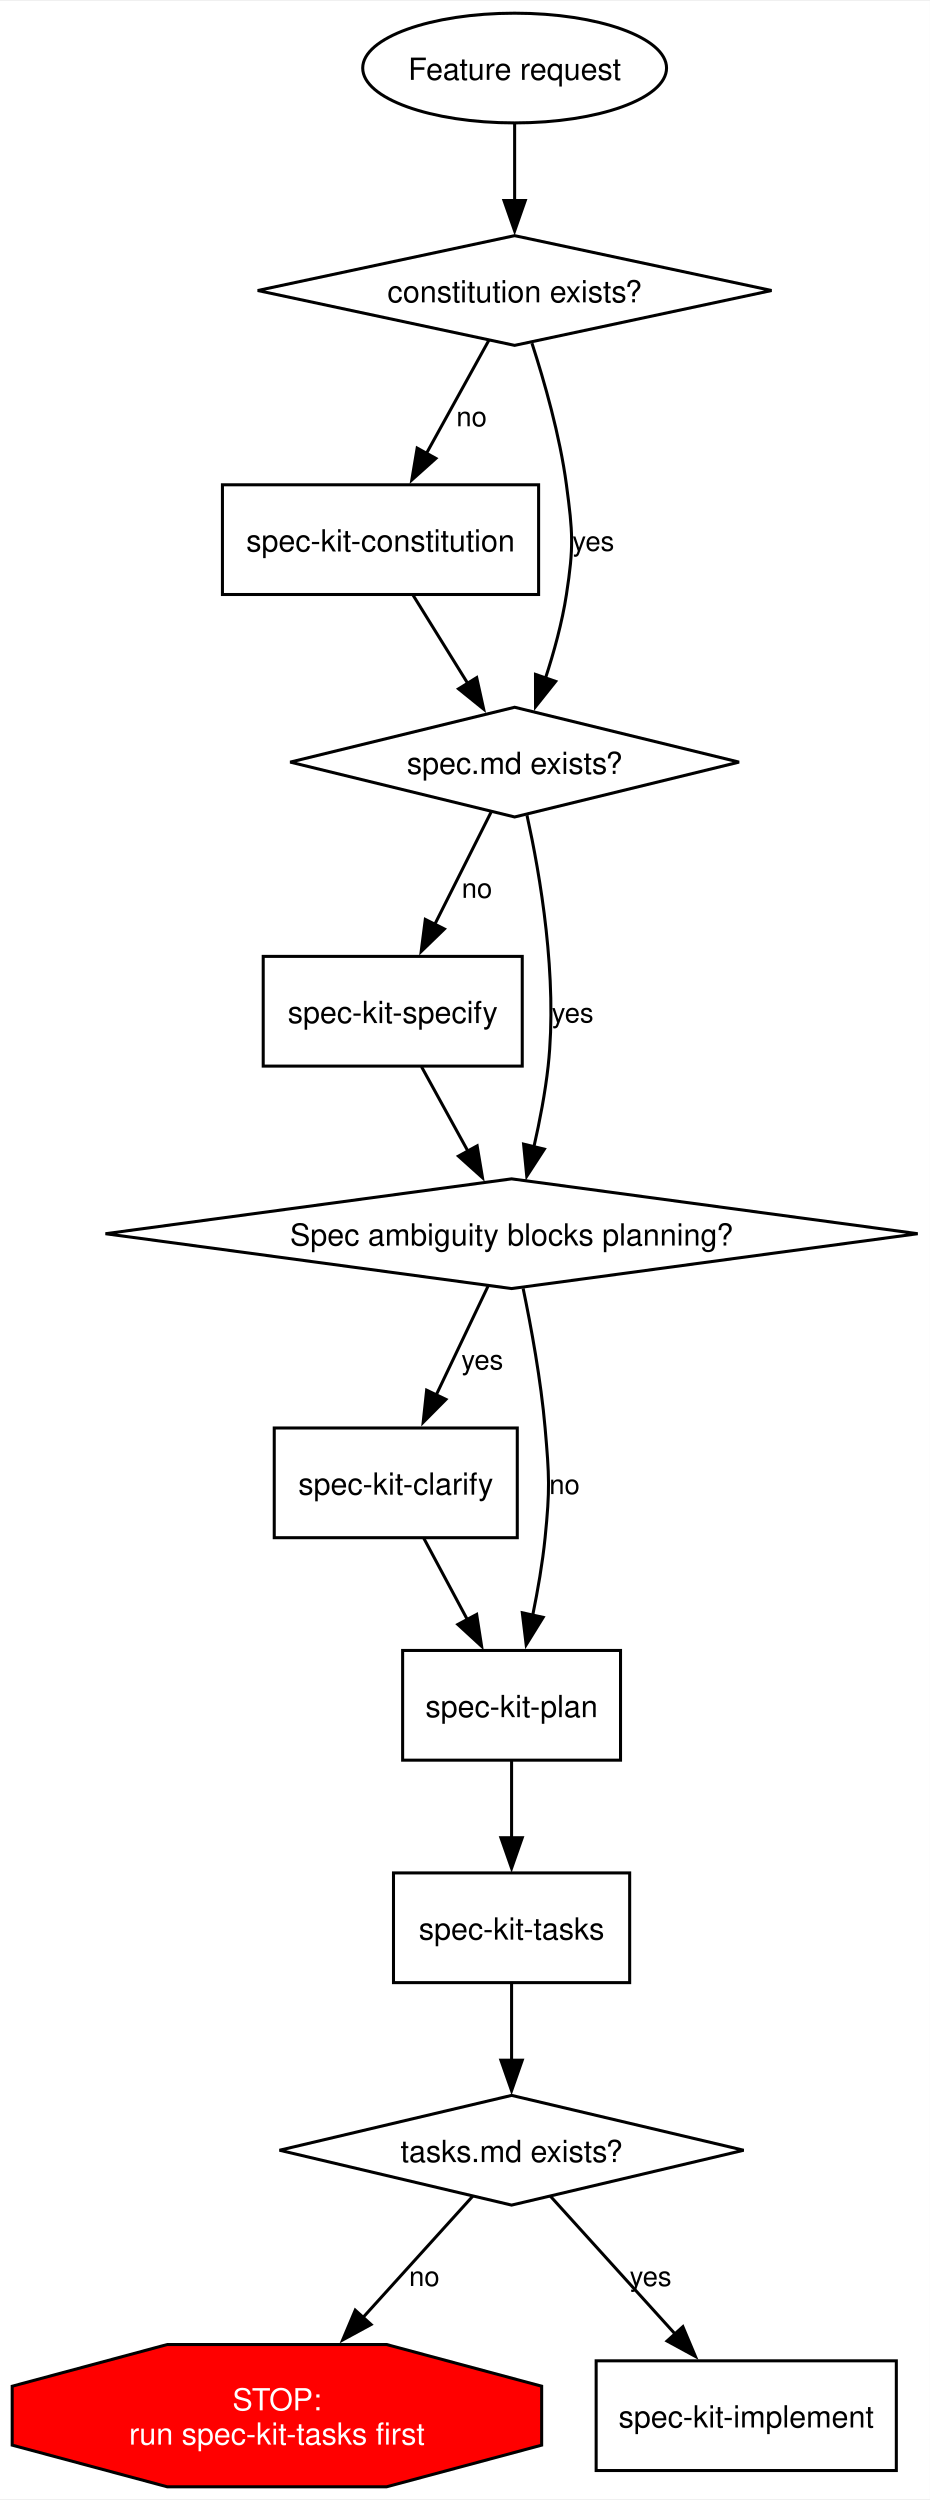
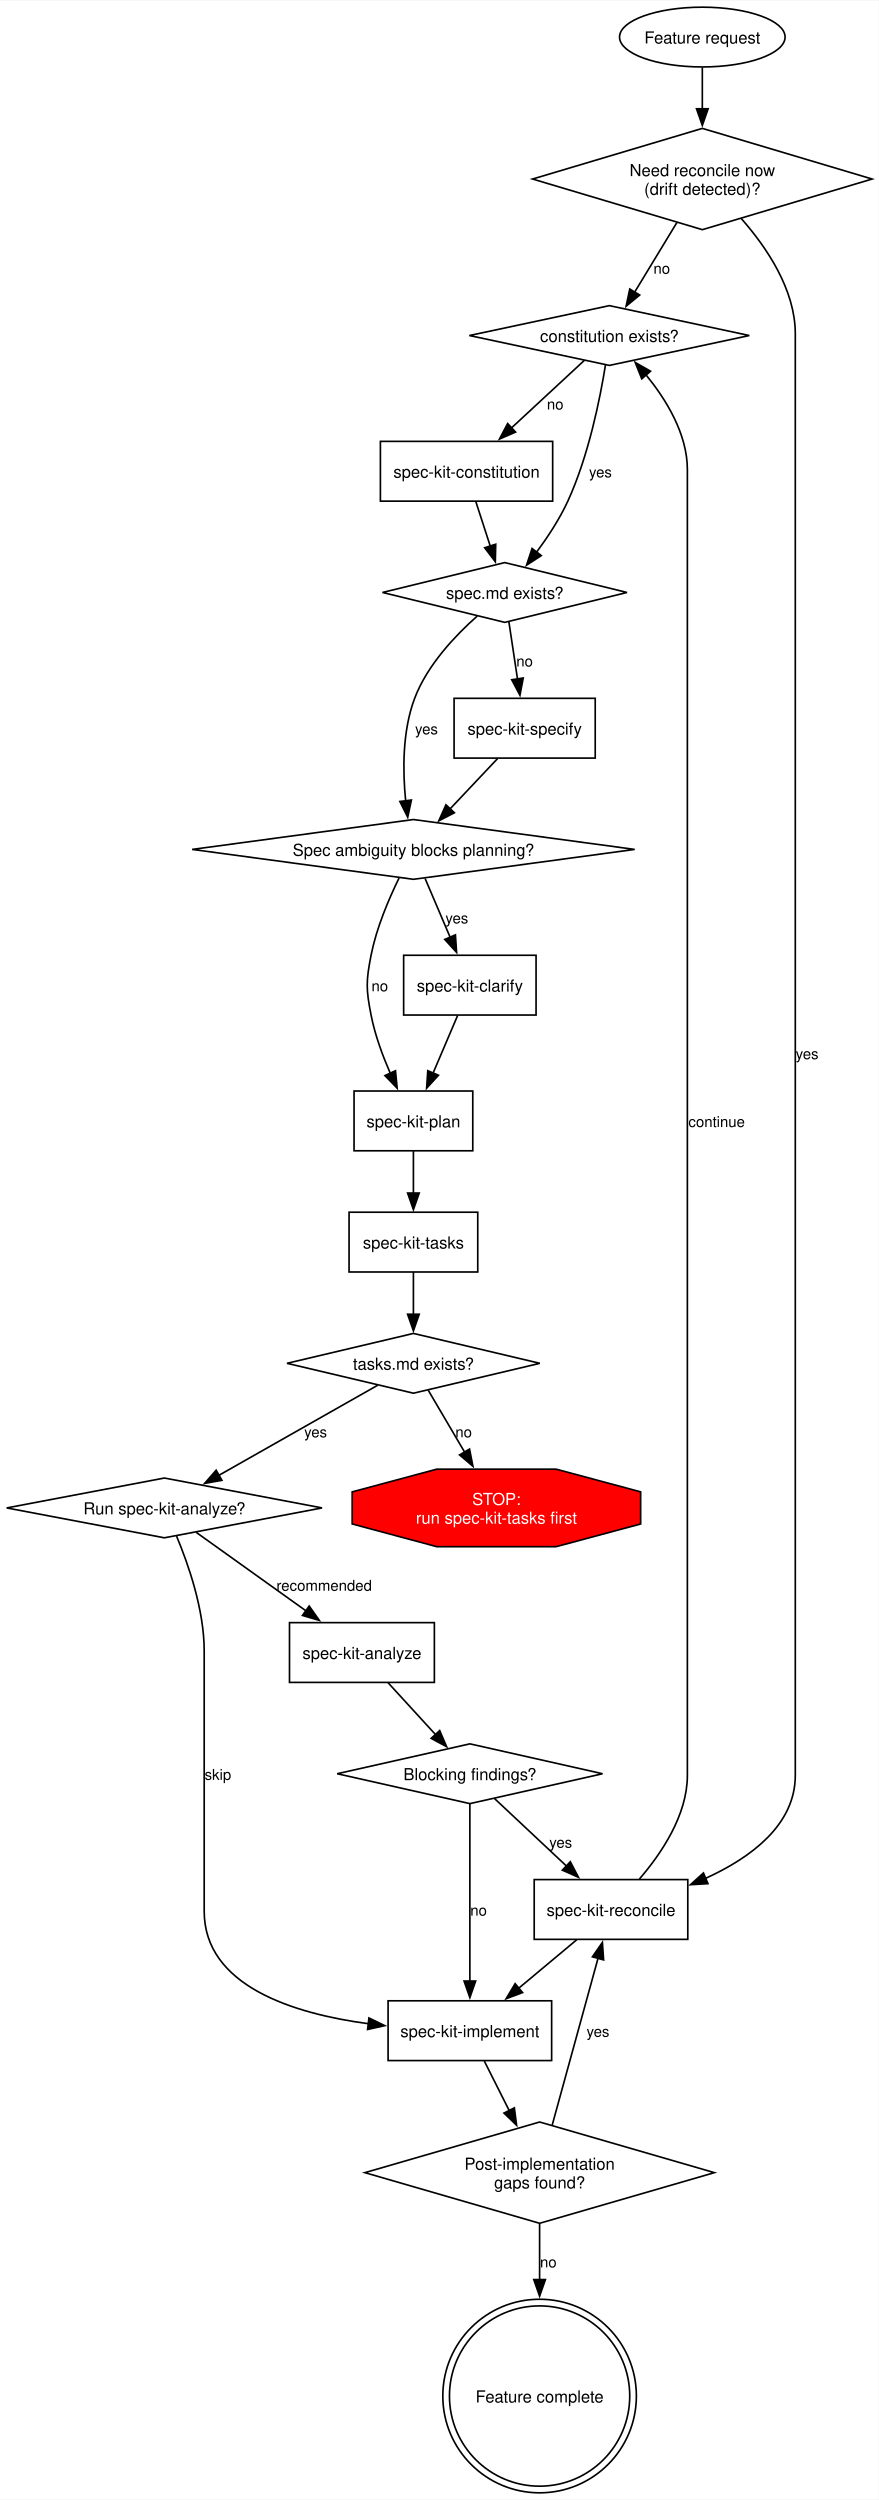
- <svg xmlns="http://www.w3.org/2000/svg" width="305pt" height="820pt" viewBox="0.00 0.00 305.13 819.69">
-   <g id="graph0" class="graph" transform="scale(1 1) rotate(0) translate(4 815.69)">
-     <polygon fill="white" stroke="none" points="-4,4 -4,-815.69 301.13,-815.69 301.13,4 -4,4" />
+ <svg xmlns="http://www.w3.org/2000/svg" width="529pt" height="1505pt" viewBox="0.00 0.00 529.23 1505.01">
+   <g id="graph0" class="graph" transform="scale(1 1) rotate(0) translate(4 1501.01)">
+     <polygon fill="white" stroke="none" points="-4,4 -4,-1501.01 525.23,-1501.01 525.23,4 -4,4" />
    <g id="node1" class="node">
-       <ellipse fill="none" stroke="black" cx="164.87" cy="-793.69" rx="49.85" ry="18" />
-       <text text-anchor="middle" x="164.87" y="-789.81" font-family="Helvetica,sans-Serif" font-size="10.00">Feature request</text>
+       <ellipse fill="none" stroke="black" cx="418.98" cy="-1479.01" rx="49.85" ry="18" />
+       <text text-anchor="middle" x="418.98" y="-1475.14" font-family="Helvetica,sans-Serif" font-size="10.00">Feature request</text>
    </g>
    <g id="node2" class="node">
-       <polygon fill="none" stroke="black" points="164.87,-738.69 80.56,-720.69 164.87,-702.69 249.18,-720.69 164.87,-738.69" />
-       <text text-anchor="middle" x="164.87" y="-716.81" font-family="Helvetica,sans-Serif" font-size="10.00">constitution exists?</text>
+       <polygon fill="none" stroke="black" points="418.98,-1424.01 316.73,-1393.51 418.98,-1363.01 521.23,-1393.51 418.98,-1424.01" />
+       <text text-anchor="middle" x="418.98" y="-1395.26" font-family="Helvetica,sans-Serif" font-size="10.00">Need reconcile now</text>
+       <text text-anchor="middle" x="418.98" y="-1384.01" font-family="Helvetica,sans-Serif" font-size="10.00">(drift detected)?</text>
    </g>
    <g id="edge1" class="edge">
-       <path fill="none" stroke="black" d="M164.87,-775.5C164.87,-767.91 164.87,-758.79 164.87,-750.23" />
-       <polygon fill="black" stroke="black" points="168.37,-750.23 164.87,-740.23 161.37,-750.23 168.37,-750.23" />
+       <path fill="none" stroke="black" d="M418.98,-1460.71C418.98,-1453.41 418.98,-1444.56 418.98,-1435.74" />
+       <polygon fill="black" stroke="black" points="422.48,-1435.81 418.98,-1425.81 415.48,-1435.81 422.48,-1435.81" />
    </g>
    <g id="node3" class="node">
-       <polygon fill="none" stroke="black" points="172.74,-656.94 68.99,-656.94 68.99,-620.94 172.74,-620.94 172.74,-656.94" />
-       <text text-anchor="middle" x="120.87" y="-635.06" font-family="Helvetica,sans-Serif" font-size="10.00">spec-kit-constitution</text>
+       <polygon fill="none" stroke="black" points="362.98,-1317.26 278.67,-1299.26 362.98,-1281.26 447.28,-1299.26 362.98,-1317.26" />
+       <text text-anchor="middle" x="362.98" y="-1295.39" font-family="Helvetica,sans-Serif" font-size="10.00">constitution exists?</text>
+     </g>
+     <g id="edge3" class="edge">
+       <path fill="none" stroke="black" d="M403.67,-1367.31C395.75,-1354.26 386.11,-1338.37 378.2,-1325.34" />
+       <polygon fill="black" stroke="black" points="381.26,-1323.64 373.08,-1316.91 375.28,-1327.27 381.26,-1323.64" />
+       <text text-anchor="middle" x="394.55" y="-1336.46" font-family="Helvetica,sans-Serif" font-size="9.00">no</text>
+     </g>
+     <g id="node14" class="node">
+       <polygon fill="none" stroke="black" points="410.23,-369.33 317.73,-369.33 317.73,-333.33 410.23,-333.33 410.23,-369.33" />
+       <text text-anchor="middle" x="363.98" y="-347.45" font-family="Helvetica,sans-Serif" font-size="10.00">spec-kit-reconcile</text>
    </g>
    <g id="edge2" class="edge">
-       <path fill="none" stroke="black" d="M156.39,-704.31C150.57,-693.77 142.7,-679.51 135.85,-667.09" />
-       <polygon fill="black" stroke="black" points="139.02,-665.6 131.13,-658.53 132.89,-668.98 139.02,-665.6" />
-       <text text-anchor="middle" x="150.75" y="-676.14" font-family="Helvetica,sans-Serif" font-size="9.00">no</text>
+       <path fill="none" stroke="black" d="M442.4,-1369.75C457.75,-1352.34 474.98,-1326.87 474.98,-1300.26 474.98,-1300.26 474.98,-1300.26 474.98,-432.08 474.98,-402.2 448.12,-382.42 420.83,-370.03" />
+       <polygon fill="black" stroke="black" points="422.38,-366.88 411.8,-366.23 419.66,-373.33 422.38,-366.88" />
+       <text text-anchor="middle" x="482.1" y="-863.46" font-family="Helvetica,sans-Serif" font-size="9.00">yes</text>
    </g>
    <g id="node4" class="node">
-       <polygon fill="none" stroke="black" points="164.87,-583.94 91.23,-565.94 164.87,-547.94 238.51,-565.94 164.87,-583.94" />
-       <text text-anchor="middle" x="164.87" y="-562.06" font-family="Helvetica,sans-Serif" font-size="10.00">spec.md exists?</text>
-     </g>
-     <g id="edge3" class="edge">
-       <path fill="none" stroke="black" d="M170.55,-703.42C174.61,-690.89 179.73,-673.05 181.87,-656.94 183.98,-641.08 184.3,-636.75 181.87,-620.94 180.46,-611.75 177.77,-601.98 174.94,-593.32" />
-       <polygon fill="black" stroke="black" points="178.33,-592.42 171.73,-584.13 171.72,-594.72 178.33,-592.42" />
-       <text text-anchor="middle" x="190.7" y="-635.26" font-family="Helvetica,sans-Serif" font-size="9.00">yes</text>
+       <polygon fill="none" stroke="black" points="328.85,-1235.51 225.1,-1235.51 225.1,-1199.51 328.85,-1199.51 328.85,-1235.51" />
+       <text text-anchor="middle" x="276.98" y="-1213.64" font-family="Helvetica,sans-Serif" font-size="10.00">spec-kit-constitution</text>
+     </g>
+     <g id="edge5" class="edge">
+       <path fill="none" stroke="black" d="M348,-1284.37C335.85,-1273.11 318.41,-1256.94 303.86,-1243.44" />
+       <polygon fill="black" stroke="black" points="306.5,-1241.12 296.79,-1236.89 301.74,-1246.26 306.5,-1241.12" />
+       <text text-anchor="middle" x="330.37" y="-1254.71" font-family="Helvetica,sans-Serif" font-size="9.00">no</text>
+     </g>
+     <g id="node5" class="node">
+       <polygon fill="none" stroke="black" points="299.98,-1162.51 226.34,-1144.51 299.98,-1126.51 373.61,-1144.51 299.98,-1162.51" />
+       <text text-anchor="middle" x="299.98" y="-1140.64" font-family="Helvetica,sans-Serif" font-size="10.00">spec.md exists?</text>
+     </g>
+     <g id="edge6" class="edge">
+       <path fill="none" stroke="black" d="M360.66,-1281.57C357.43,-1261.42 350.52,-1226.83 337.98,-1199.51 333,-1188.69 325.81,-1177.76 319.01,-1168.59" />
+       <polygon fill="black" stroke="black" points="321.99,-1166.72 313.11,-1160.94 316.45,-1171 321.99,-1166.72" />
+       <text text-anchor="middle" x="357.62" y="-1213.84" font-family="Helvetica,sans-Serif" font-size="9.00">yes</text>
+     </g>
+     <g id="edge7" class="edge">
+       <path fill="none" stroke="black" d="M282.54,-1199.33C285.16,-1191.25 288.34,-1181.42 291.27,-1172.39" />
+       <polygon fill="black" stroke="black" points="294.56,-1173.6 294.31,-1163.01 287.9,-1171.44 294.56,-1173.6" />
+     </g>
+     <g id="node6" class="node">
+       <polygon fill="none" stroke="black" points="354.48,-1080.76 269.48,-1080.76 269.48,-1044.76 354.48,-1044.76 354.48,-1080.76" />
+       <text text-anchor="middle" x="311.98" y="-1058.89" font-family="Helvetica,sans-Serif" font-size="10.00">spec-kit-specify</text>
+     </g>
+     <g id="edge8" class="edge">
+       <path fill="none" stroke="black" d="M302.46,-1126.99C303.98,-1116.93 305.95,-1103.81 307.71,-1092.13" />
+       <polygon fill="black" stroke="black" points="311.12,-1093 309.14,-1082.59 304.19,-1091.96 311.12,-1093" />
+       <text text-anchor="middle" x="311.94" y="-1099.96" font-family="Helvetica,sans-Serif" font-size="9.00">no</text>
+     </g>
+     <g id="node7" class="node">
+       <polygon fill="none" stroke="black" points="244.98,-1007.76 111.72,-989.76 244.98,-971.76 378.23,-989.76 244.98,-1007.76" />
+       <text text-anchor="middle" x="244.98" y="-985.89" font-family="Helvetica,sans-Serif" font-size="10.00">Spec ambiguity blocks planning?</text>
+     </g>
+     <g id="edge9" class="edge">
+       <path fill="none" stroke="black" d="M283.43,-1130.31C270.43,-1118.8 253.3,-1100.84 245.73,-1080.76 238.3,-1061.07 238.48,-1037.18 240.32,-1018.97" />
+       <polygon fill="black" stroke="black" points="243.78,-1019.51 241.55,-1009.15 236.83,-1018.64 243.78,-1019.51" />
+       <text text-anchor="middle" x="252.85" y="-1059.09" font-family="Helvetica,sans-Serif" font-size="9.00">yes</text>
+     </g>
+     <g id="edge10" class="edge">
+       <path fill="none" stroke="black" d="M295.76,-1044.58C287.13,-1035.43 276.4,-1024.06 267.02,-1014.13" />
+       <polygon fill="black" stroke="black" points="269.67,-1011.84 260.26,-1006.97 264.58,-1016.64 269.67,-1011.84" />
+     </g>
+     <g id="node8" class="node">
+       <polygon fill="none" stroke="black" points="318.85,-926.01 239.1,-926.01 239.1,-890.01 318.85,-890.01 318.85,-926.01" />
+       <text text-anchor="middle" x="278.98" y="-904.14" font-family="Helvetica,sans-Serif" font-size="10.00">spec-kit-clarify</text>
+     </g>
+     <g id="edge11" class="edge">
+       <path fill="none" stroke="black" d="M252.02,-972.24C256.4,-961.97 262.14,-948.51 267.19,-936.65" />
+       <polygon fill="black" stroke="black" points="270.29,-938.31 270.99,-927.74 263.85,-935.56 270.29,-938.31" />
+       <text text-anchor="middle" x="271.14" y="-945.21" font-family="Helvetica,sans-Serif" font-size="9.00">yes</text>
+     </g>
+     <g id="node9" class="node">
+       <polygon fill="none" stroke="black" points="280.73,-844.26 209.23,-844.26 209.23,-808.26 280.73,-808.26 280.73,-844.26" />
+       <text text-anchor="middle" x="244.98" y="-822.39" font-family="Helvetica,sans-Serif" font-size="10.00">spec-kit-plan</text>
+     </g>
+     <g id="edge12" class="edge">
+       <path fill="none" stroke="black" d="M236.34,-972.53C230.28,-960.16 222.7,-942.52 219.48,-926.01 216.41,-910.31 216.41,-905.72 219.48,-890.01 221.8,-878.11 226.39,-865.61 231.05,-854.92" />
+       <polygon fill="black" stroke="black" points="234.19,-856.47 235.2,-845.93 227.83,-853.54 234.19,-856.47" />
+       <text text-anchor="middle" x="224.73" y="-904.34" font-family="Helvetica,sans-Serif" font-size="9.00">no</text>
+     </g>
+     <g id="edge13" class="edge">
+       <path fill="none" stroke="black" d="M271.6,-889.71C267.28,-879.57 261.72,-866.53 256.8,-854.99" />
+       <polygon fill="black" stroke="black" points="260.07,-853.75 252.93,-845.93 253.63,-856.5 260.07,-853.75" />
+     </g>
+     <g id="node10" class="node">
+       <polygon fill="none" stroke="black" points="283.73,-771.26 206.23,-771.26 206.23,-735.26 283.73,-735.26 283.73,-771.26" />
+       <text text-anchor="middle" x="244.98" y="-749.39" font-family="Helvetica,sans-Serif" font-size="10.00">spec-kit-tasks</text>
+     </g>
+     <g id="edge14" class="edge">
+       <path fill="none" stroke="black" d="M244.98,-808.08C244.98,-800.49 244.98,-791.37 244.98,-782.8" />
+       <polygon fill="black" stroke="black" points="248.48,-782.81 244.98,-772.81 241.48,-782.81 248.48,-782.81" />
+     </g>
+     <g id="node15" class="node">
+       <polygon fill="none" stroke="black" points="244.98,-698.26 168.83,-680.26 244.98,-662.26 321.12,-680.26 244.98,-698.26" />
+       <text text-anchor="middle" x="244.98" y="-676.39" font-family="Helvetica,sans-Serif" font-size="10.00">tasks.md exists?</text>
+     </g>
+     <g id="edge15" class="edge">
+       <path fill="none" stroke="black" d="M244.98,-735.08C244.98,-727.49 244.98,-718.37 244.98,-709.8" />
+       <polygon fill="black" stroke="black" points="248.48,-709.81 244.98,-699.81 241.48,-709.81 248.48,-709.81" />
+     </g>
+     <g id="node11" class="node">
+       <polygon fill="none" stroke="black" points="94.98,-611.17 0,-593.17 94.98,-575.17 189.95,-593.17 94.98,-611.17" />
+       <text text-anchor="middle" x="94.98" y="-589.29" font-family="Helvetica,sans-Serif" font-size="10.00">Run spec-kit-analyze?</text>
+     </g>
+     <g id="node12" class="node">
+       <polygon fill="none" stroke="black" points="257.6,-524.08 170.35,-524.08 170.35,-488.08 257.6,-488.08 257.6,-524.08" />
+       <text text-anchor="middle" x="213.98" y="-502.2" font-family="Helvetica,sans-Serif" font-size="10.00">spec-kit-analyze</text>
+     </g>
+     <g id="edge18" class="edge">
+       <path fill="none" stroke="black" d="M114.09,-578.5C131.95,-565.73 158.99,-546.39 180.44,-531.06" />
+       <polygon fill="black" stroke="black" points="182.21,-534.09 188.31,-525.43 178.14,-528.4 182.21,-534.09" />
+       <text text-anchor="middle" x="191.22" y="-543.28" font-family="Helvetica,sans-Serif" font-size="9.00">recommended</text>
+     </g>
+     <g id="node17" class="node">
+       <polygon fill="none" stroke="black" points="328.23,-296.33 229.73,-296.33 229.73,-260.33 328.23,-260.33 328.23,-296.33" />
+       <text text-anchor="middle" x="278.98" y="-274.45" font-family="Helvetica,sans-Serif" font-size="10.00">spec-kit-implement</text>
+     </g>
+     <g id="edge19" class="edge">
+       <path fill="none" stroke="black" d="M102.31,-576.23C109.36,-559.41 118.98,-531.94 118.98,-507.08 118.98,-507.08 118.98,-507.08 118.98,-350.33 118.98,-305.22 172.76,-288.55 217.96,-282.51" />
+       <polygon fill="black" stroke="black" points="218.2,-286 227.72,-281.36 217.38,-279.05 218.2,-286" />
+       <text text-anchor="middle" x="127.23" y="-429.4" font-family="Helvetica,sans-Serif" font-size="9.00">skip</text>
+     </g>
+     <g id="node13" class="node">
+       <polygon fill="none" stroke="black" points="278.98,-451.08 199.06,-433.08 278.98,-415.08 358.89,-433.08 278.98,-451.08" />
+       <text text-anchor="middle" x="278.98" y="-429.2" font-family="Helvetica,sans-Serif" font-size="10.00">Blocking findings?</text>
+     </g>
+     <g id="edge20" class="edge">
+       <path fill="none" stroke="black" d="M229.71,-487.89C238.31,-478.49 249.07,-466.74 258.34,-456.62" />
+       <polygon fill="black" stroke="black" points="260.81,-459.1 264.98,-449.36 255.65,-454.37 260.81,-459.1" />
+     </g>
+     <g id="edge21" class="edge">
+       <path fill="none" stroke="black" d="M293.78,-418.18C305.79,-406.92 323.02,-390.75 337.41,-377.25" />
+       <polygon fill="black" stroke="black" points="339.48,-380.1 344.38,-370.71 334.69,-375 339.48,-380.1" />
+       <text text-anchor="middle" x="333.69" y="-388.53" font-family="Helvetica,sans-Serif" font-size="9.00">yes</text>
+     </g>
+     <g id="edge22" class="edge">
+       <path fill="none" stroke="black" d="M278.98,-414.85C278.98,-388.95 278.98,-339.67 278.98,-308.21" />
+       <polygon fill="black" stroke="black" points="282.48,-308.24 278.98,-298.24 275.48,-308.24 282.48,-308.24" />
+       <text text-anchor="middle" x="284.23" y="-347.65" font-family="Helvetica,sans-Serif" font-size="9.00">no</text>
    </g>
    <g id="edge4" class="edge">
-       <path fill="none" stroke="black" d="M131.52,-620.75C136.9,-612.07 143.53,-601.38 149.45,-591.82" />
-       <polygon fill="black" stroke="black" points="152.42,-593.67 154.71,-583.32 146.47,-589.98 152.42,-593.67" />
-     </g>
-     <g id="node5" class="node">
-       <polygon fill="none" stroke="black" points="167.37,-502.19 82.37,-502.19 82.37,-466.19 167.37,-466.19 167.37,-502.19" />
-       <text text-anchor="middle" x="124.87" y="-480.31" font-family="Helvetica,sans-Serif" font-size="10.00">spec-kit-specify</text>
-     </g>
-     <g id="edge5" class="edge">
-       <path fill="none" stroke="black" d="M157.16,-549.56C151.92,-539.13 144.86,-525.04 138.67,-512.71" />
-       <polygon fill="black" stroke="black" points="141.82,-511.18 134.21,-503.81 135.56,-514.32 141.82,-511.18" />
-       <text text-anchor="middle" x="152.51" y="-521.39" font-family="Helvetica,sans-Serif" font-size="9.00">no</text>
-     </g>
-     <g id="node6" class="node">
-       <polygon fill="none" stroke="black" points="163.87,-429.19 30.61,-411.19 163.87,-393.19 297.13,-411.19 163.87,-429.19" />
-       <text text-anchor="middle" x="163.87" y="-407.31" font-family="Helvetica,sans-Serif" font-size="10.00">Spec ambiguity blocks planning?</text>
-     </g>
-     <g id="edge6" class="edge">
-       <path fill="none" stroke="black" d="M168.92,-548.51C173.24,-528.92 179.05,-495.17 175.87,-466.19 174.91,-457.49 173.12,-448.15 171.2,-439.72" />
-       <polygon fill="black" stroke="black" points="174.62,-438.93 168.85,-430.05 167.81,-440.59 174.62,-438.93" />
-       <text text-anchor="middle" x="183.91" y="-480.51" font-family="Helvetica,sans-Serif" font-size="9.00">yes</text>
-     </g>
-     <g id="edge7" class="edge">
-       <path fill="none" stroke="black" d="M134.31,-466C138.9,-457.65 144.5,-447.44 149.6,-438.17" />
-       <polygon fill="black" stroke="black" points="152.57,-440.02 154.32,-429.57 146.44,-436.65 152.57,-440.02" />
-     </g>
-     <g id="node7" class="node">
-       <polygon fill="none" stroke="black" points="165.74,-347.44 85.99,-347.44 85.99,-311.44 165.74,-311.44 165.74,-347.44" />
-       <text text-anchor="middle" x="125.87" y="-325.56" font-family="Helvetica,sans-Serif" font-size="10.00">spec-kit-clarify</text>
-     </g>
-     <g id="edge8" class="edge">
-       <path fill="none" stroke="black" d="M156.18,-394.05C151.3,-383.8 144.85,-370.27 139.16,-358.32" />
-       <polygon fill="black" stroke="black" points="142.32,-356.82 134.86,-349.3 136,-359.84 142.32,-356.82" />
-       <text text-anchor="middle" x="154.27" y="-366.64" font-family="Helvetica,sans-Serif" font-size="9.00">yes</text>
-     </g>
-     <g id="node8" class="node">
-       <polygon fill="none" stroke="black" points="199.62,-274.44 128.12,-274.44 128.12,-238.44 199.62,-238.44 199.62,-274.44" />
-       <text text-anchor="middle" x="163.87" y="-252.56" font-family="Helvetica,sans-Serif" font-size="10.00">spec-kit-plan</text>
-     </g>
-     <g id="edge9" class="edge">
-       <path fill="none" stroke="black" d="M167.66,-393.25C170.27,-380.68 173.51,-363.08 174.87,-347.44 176.26,-331.5 176.47,-327.36 174.87,-311.44 174.03,-303.12 172.48,-294.2 170.81,-286.04" />
-       <polygon fill="black" stroke="black" points="174.23,-285.3 168.66,-276.29 167.39,-286.81 174.23,-285.3" />
-       <text text-anchor="middle" x="181.24" y="-325.76" font-family="Helvetica,sans-Serif" font-size="9.00">no</text>
-     </g>
-     <g id="edge10" class="edge">
-       <path fill="none" stroke="black" d="M135.07,-311.25C139.36,-303.23 144.58,-293.48 149.38,-284.51" />
-       <polygon fill="black" stroke="black" points="152.41,-286.27 154.04,-275.8 146.24,-282.97 152.41,-286.27" />
-     </g>
-     <g id="node9" class="node">
-       <polygon fill="none" stroke="black" points="202.62,-201.44 125.12,-201.44 125.12,-165.44 202.62,-165.44 202.62,-201.44" />
-       <text text-anchor="middle" x="163.87" y="-179.56" font-family="Helvetica,sans-Serif" font-size="10.00">spec-kit-tasks</text>
-     </g>
-     <g id="edge11" class="edge">
-       <path fill="none" stroke="black" d="M163.87,-238.25C163.87,-230.66 163.87,-221.54 163.87,-212.98" />
-       <polygon fill="black" stroke="black" points="167.37,-212.98 163.87,-202.98 160.37,-212.98 167.37,-212.98" />
-     </g>
-     <g id="node10" class="node">
-       <polygon fill="none" stroke="black" points="163.87,-128.44 87.72,-110.44 163.87,-92.44 240.02,-110.44 163.87,-128.44" />
-       <text text-anchor="middle" x="163.87" y="-106.56" font-family="Helvetica,sans-Serif" font-size="10.00">tasks.md exists?</text>
-     </g>
-     <g id="edge12" class="edge">
-       <path fill="none" stroke="black" d="M163.87,-165.25C163.87,-157.66 163.87,-148.54 163.87,-139.98" />
-       <polygon fill="black" stroke="black" points="167.37,-139.98 163.87,-129.98 160.37,-139.98 167.37,-139.98" />
-     </g>
-     <g id="node11" class="node">
-       <polygon fill="red" stroke="black" points="173.74,-13.67 173.74,-33.01 122.85,-46.69 50.89,-46.69 0,-33.01 0,-13.67 50.89,0 122.85,0 173.74,-13.67" />
-       <text text-anchor="middle" x="86.87" y="-25.09" font-family="Helvetica,sans-Serif" font-size="10.00" fill="white">STOP:</text>
-       <text text-anchor="middle" x="86.87" y="-13.84" font-family="Helvetica,sans-Serif" font-size="10.00" fill="white">run spec-kit-tasks first</text>
-     </g>
-     <g id="edge14" class="edge">
-       <path fill="none" stroke="black" d="M151.15,-95.39C141.32,-84.52 127.33,-69.06 114.92,-55.34" />
-       <polygon fill="black" stroke="black" points="117.76,-53.26 108.45,-48.2 112.57,-57.96 117.76,-53.26" />
-       <text text-anchor="middle" x="135.23" y="-65.89" font-family="Helvetica,sans-Serif" font-size="9.00">no</text>
-     </g>
-     <g id="node12" class="node">
-       <polygon fill="none" stroke="black" points="290.12,-41.34 191.62,-41.34 191.62,-5.34 290.12,-5.34 290.12,-41.34" />
-       <text text-anchor="middle" x="240.87" y="-19.47" font-family="Helvetica,sans-Serif" font-size="10.00">spec-kit-implement</text>
-     </g>
-     <g id="edge13" class="edge">
-       <path fill="none" stroke="black" d="M176.58,-95.39C187.72,-83.07 204.2,-64.87 217.68,-49.97" />
-       <polygon fill="black" stroke="black" points="220.08,-52.54 224.19,-42.78 214.89,-47.84 220.08,-52.54" />
-       <text text-anchor="middle" x="209.49" y="-65.89" font-family="Helvetica,sans-Serif" font-size="9.00">yes</text>
+       <path fill="none" stroke="black" d="M381.1,-369.69C394.18,-384.84 409.98,-408.1 409.98,-432.08 409.98,-1218.51 409.98,-1218.51 409.98,-1218.51 409.98,-1239.94 397.23,-1260.68 385.01,-1275.64" />
+       <polygon fill="black" stroke="black" points="382.51,-1273.18 378.58,-1283.02 387.79,-1277.77 382.51,-1273.18" />
+       <text text-anchor="middle" x="427.6" y="-822.59" font-family="Helvetica,sans-Serif" font-size="9.00">continue</text>
+     </g>
+     <g id="edge23" class="edge">
+       <path fill="none" stroke="black" d="M343.4,-333.14C332.83,-324.31 319.76,-313.4 308.17,-303.71" />
+       <polygon fill="black" stroke="black" points="310.74,-301.3 300.82,-297.57 306.25,-306.67 310.74,-301.3" />
+     </g>
+     <g id="edge16" class="edge">
+       <path fill="none" stroke="black" d="M223.48,-667.07C198.41,-652.85 156.69,-629.18 127.61,-612.68" />
+       <polygon fill="black" stroke="black" points="129.64,-609.81 119.22,-607.92 126.19,-615.9 129.64,-609.81" />
+       <text text-anchor="middle" x="186.08" y="-635.71" font-family="Helvetica,sans-Serif" font-size="9.00">yes</text>
+     </g>
+     <g id="node16" class="node">
+       <polygon fill="red" stroke="black" points="381.84,-583.5 381.84,-602.84 330.96,-616.51 258.99,-616.51 208.11,-602.84 208.11,-583.5 258.99,-569.83 330.96,-569.83 381.84,-583.5" />
+       <text text-anchor="middle" x="294.98" y="-594.92" font-family="Helvetica,sans-Serif" font-size="10.00" fill="white">STOP:</text>
+       <text text-anchor="middle" x="294.98" y="-583.67" font-family="Helvetica,sans-Serif" font-size="10.00" fill="white">run spec-kit-tasks first</text>
+     </g>
+     <g id="edge17" class="edge">
+       <path fill="none" stroke="black" d="M253.91,-664.05C259.99,-653.72 268.25,-639.65 275.78,-626.84" />
+       <polygon fill="black" stroke="black" points="278.78,-628.64 280.83,-618.25 272.75,-625.09 278.78,-628.64" />
+       <text text-anchor="middle" x="275.23" y="-635.71" font-family="Helvetica,sans-Serif" font-size="9.00">no</text>
+     </g>
+     <g id="node18" class="node">
+       <polygon fill="none" stroke="black" points="320.98,-223.33 215.73,-192.83 320.98,-162.33 426.23,-192.83 320.98,-223.33" />
+       <text text-anchor="middle" x="320.98" y="-194.58" font-family="Helvetica,sans-Serif" font-size="10.00">Post-implementation</text>
+       <text text-anchor="middle" x="320.98" y="-183.33" font-family="Helvetica,sans-Serif" font-size="10.00">gaps found?</text>
+     </g>
+     <g id="edge24" class="edge">
+       <path fill="none" stroke="black" d="M287.68,-260.03C292.04,-251.35 297.49,-240.51 302.72,-230.13" />
+       <polygon fill="black" stroke="black" points="305.77,-231.85 307.13,-221.35 299.51,-228.71 305.77,-231.85" />
+     </g>
+     <g id="edge26" class="edge">
+       <path fill="none" stroke="black" d="M328.58,-221.51C336.37,-249.84 348.4,-293.64 356.23,-322.15" />
+       <polygon fill="black" stroke="black" points="352.78,-322.81 358.81,-331.52 359.53,-320.95 352.78,-322.81" />
+       <text text-anchor="middle" x="356.14" y="-274.65" font-family="Helvetica,sans-Serif" font-size="9.00">yes</text>
+     </g>
+     <g id="node19" class="node">
+       <ellipse fill="none" stroke="black" cx="320.98" cy="-58.29" rx="54.29" ry="54.29" />
+       <ellipse fill="none" stroke="black" cx="320.98" cy="-58.29" rx="58.29" ry="58.29" />
+       <text text-anchor="middle" x="320.98" y="-54.41" font-family="Helvetica,sans-Serif" font-size="10.00">Feature complete</text>
+     </g>
+     <g id="edge25" class="edge">
+       <path fill="none" stroke="black" d="M320.98,-162.08C320.98,-151.96 320.98,-140.19 320.98,-128.29" />
+       <polygon fill="black" stroke="black" points="324.48,-128.42 320.98,-118.42 317.48,-128.42 324.48,-128.42" />
+       <text text-anchor="middle" x="326.23" y="-135.78" font-family="Helvetica,sans-Serif" font-size="9.00">no</text>
    </g>
  </g>
</svg>
